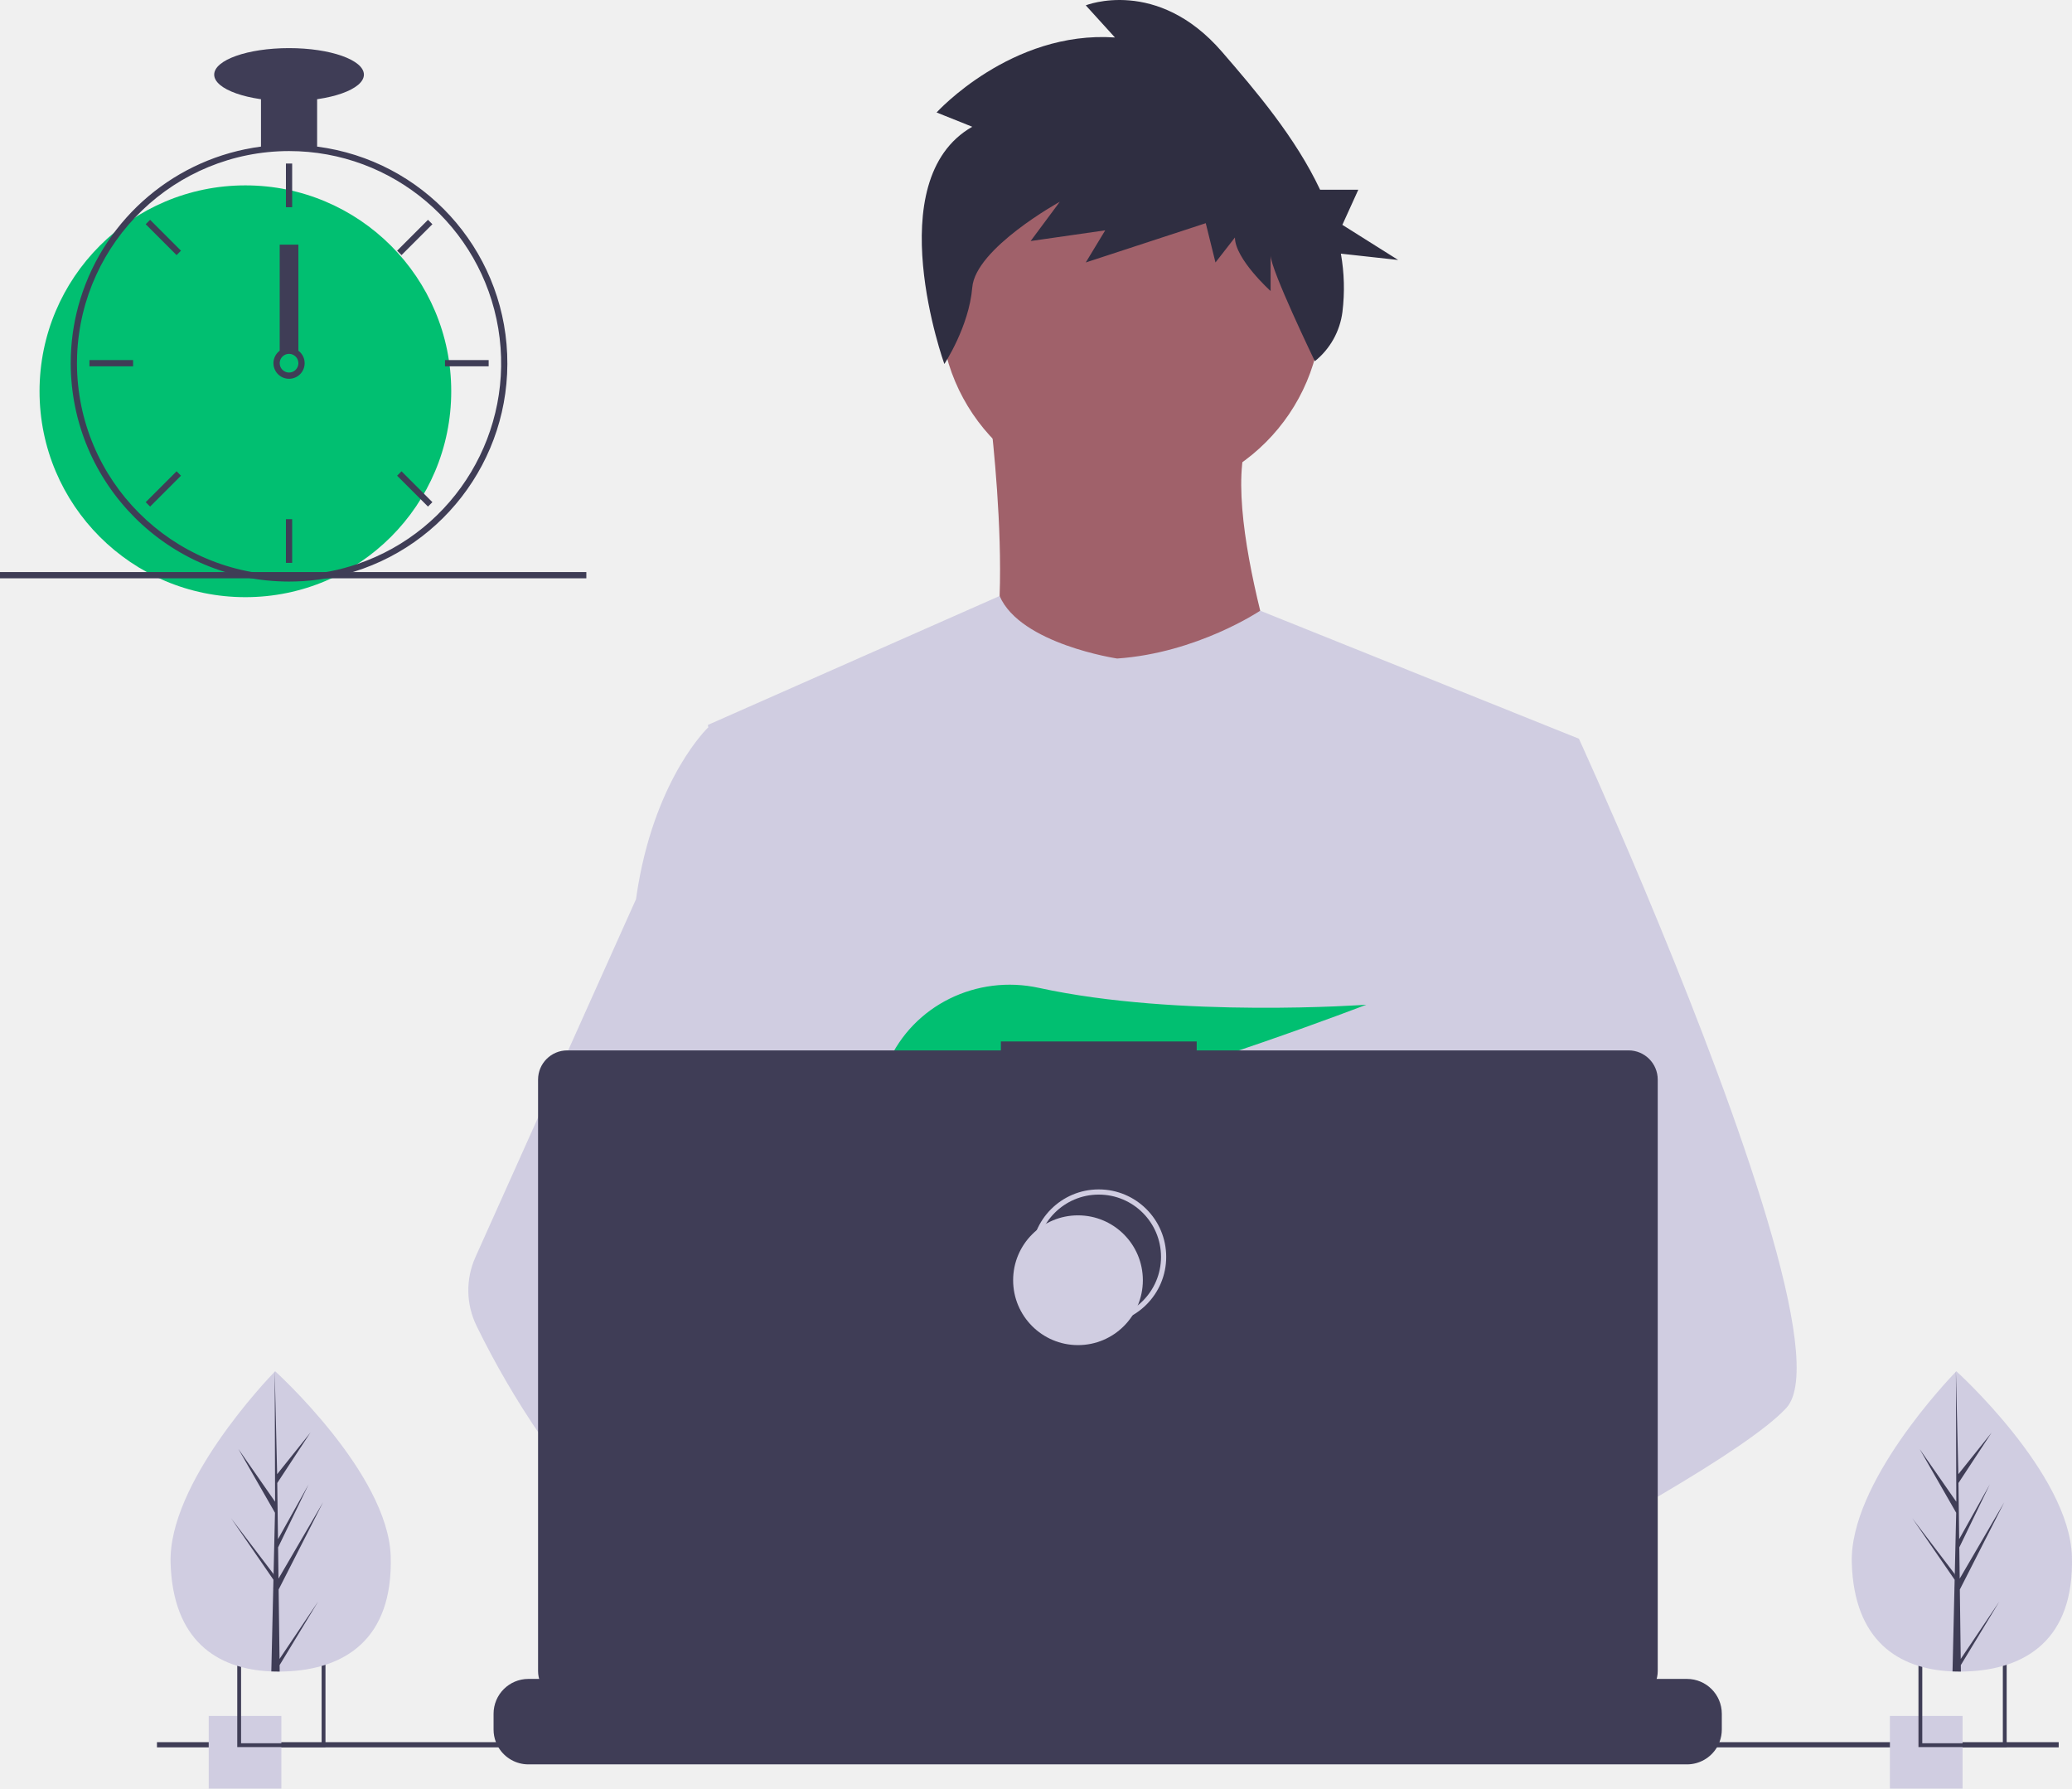
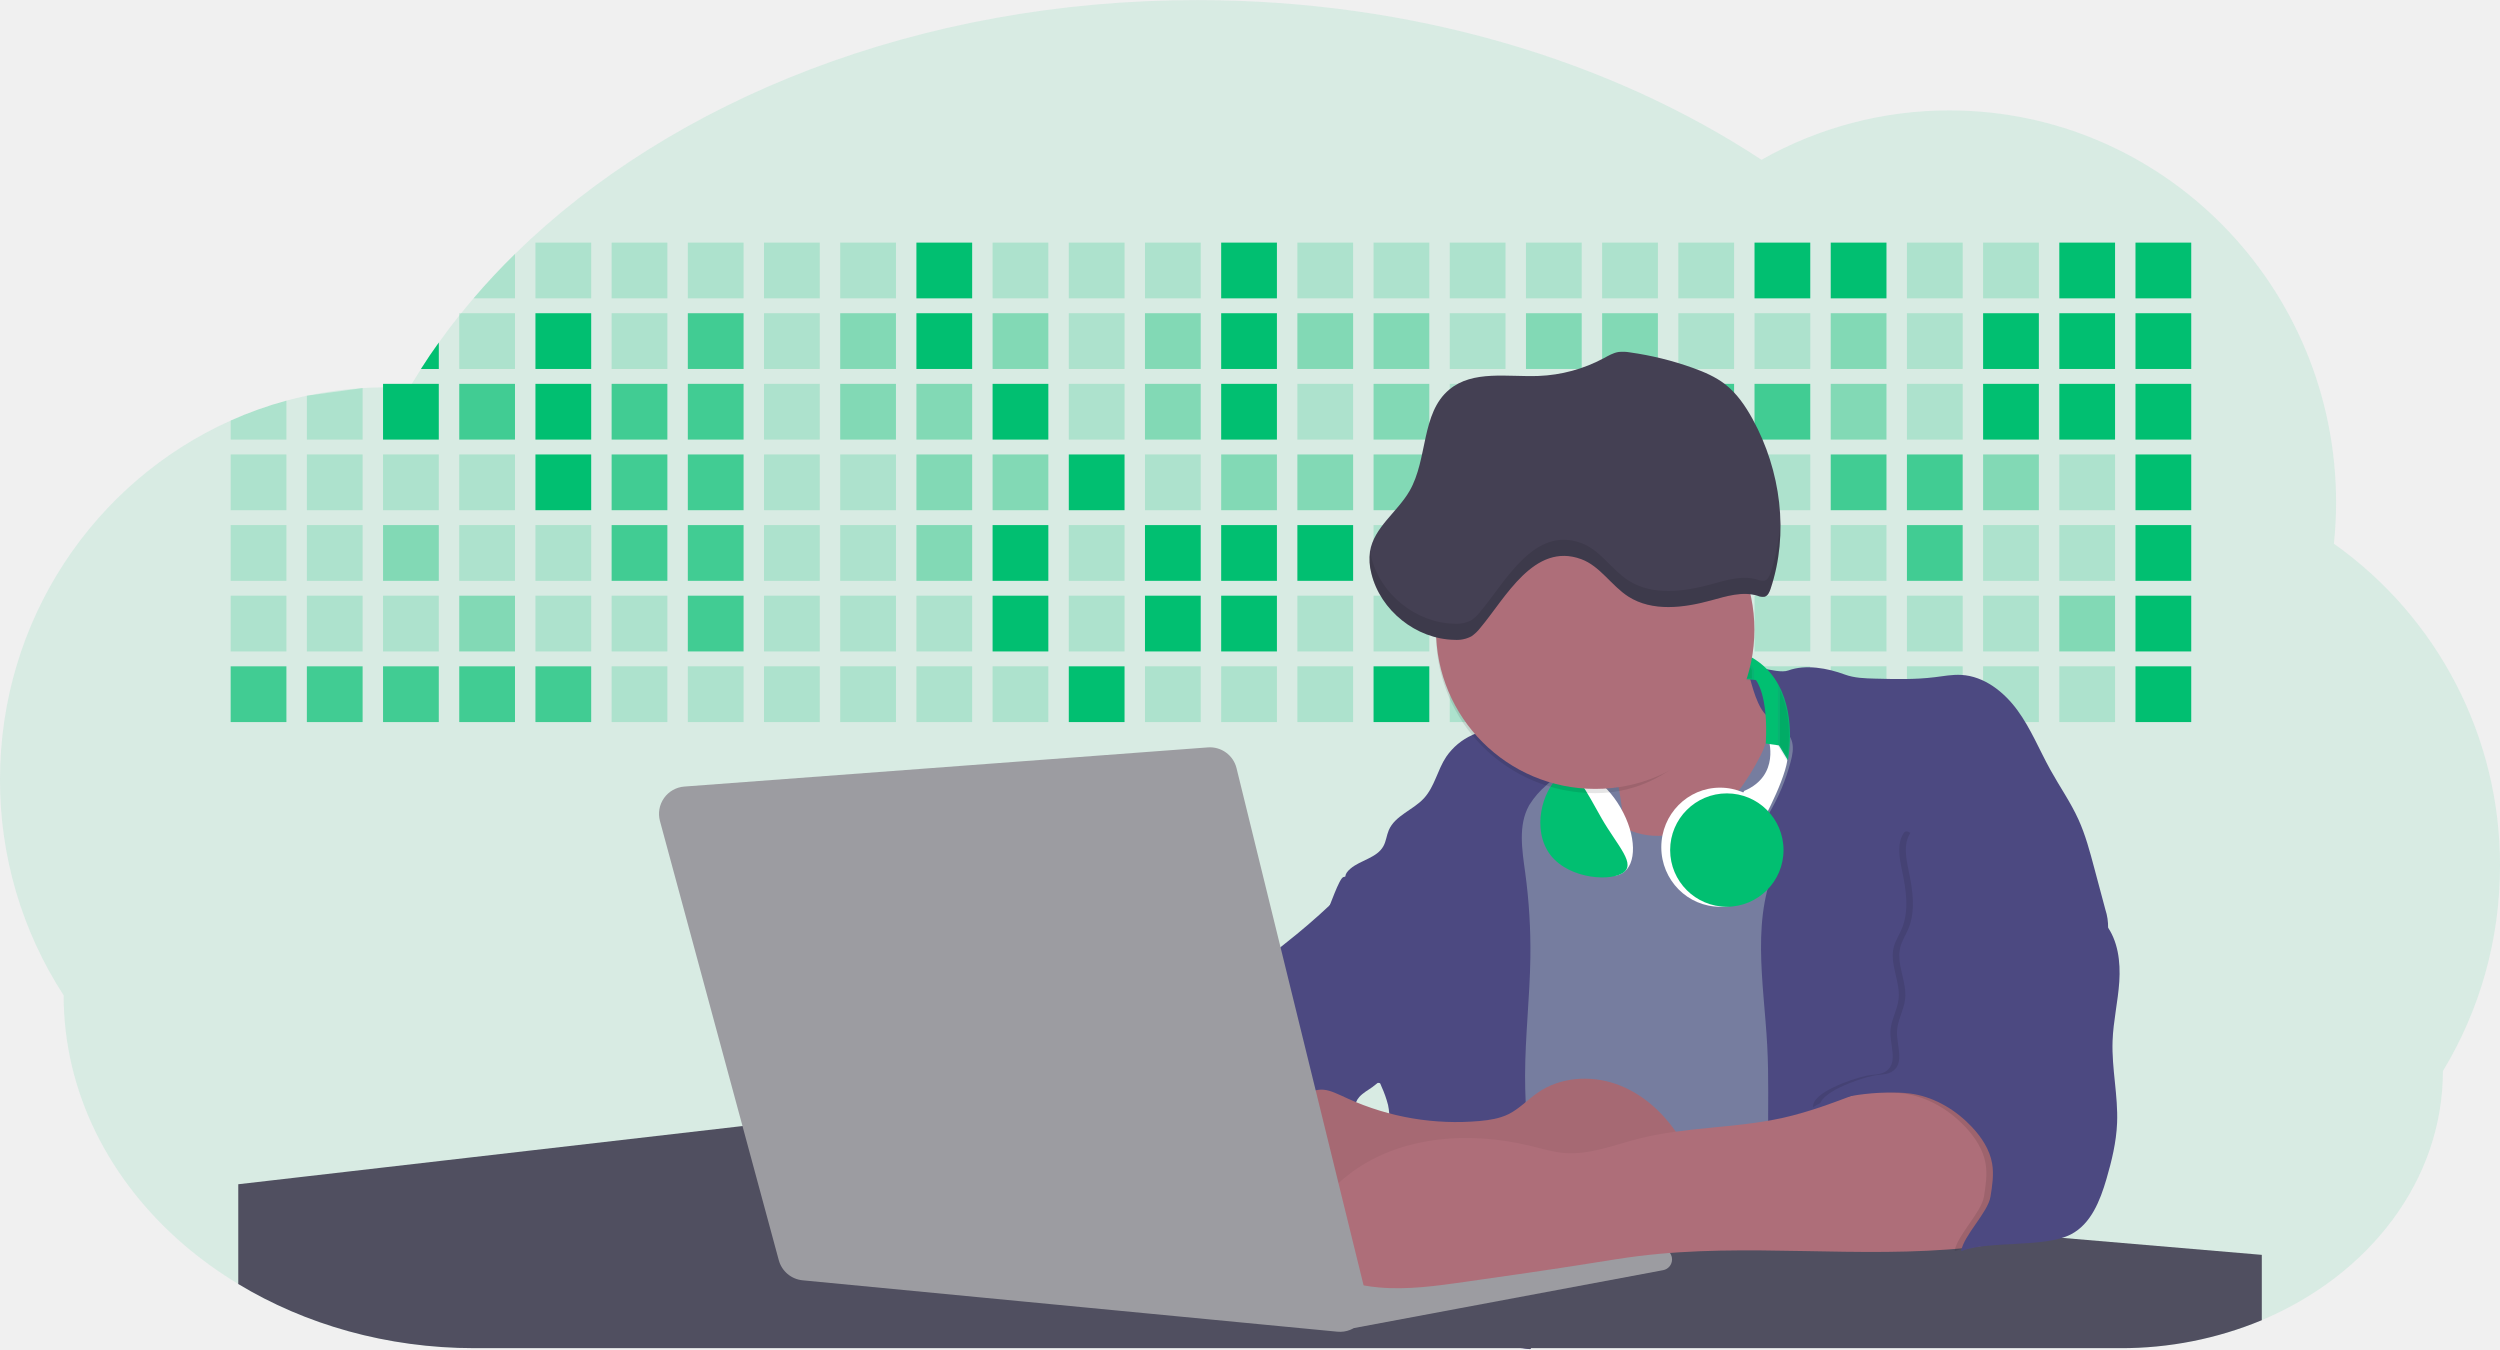
- <svg xmlns="http://www.w3.org/2000/svg" id="b4850822-491f-41e2-90b8-9be7376dfe8f" data-name="Layer 1" width="798.627" height="689.223" viewBox="0 0 798.627 689.223">
-   <circle cx="435.922" cy="118.405" r="73.536" fill="#a0616a" />
-   <path d="M581.722,260.562s13.855,104.443-7.46,116.166,126.823,12.789,126.823,12.789S668.047,298.928,682.968,271.219Z" transform="translate(-200.6864 -105.3887)" fill="#a0616a" />
-   <path d="M809.257,390.045l-12.32,56.1-26.05,118.69-.78,6.5-8.99,75.25-5.98,49.99-4.01,33.58c-24.38,12.53-42.05,21.18-42.05,21.18s-1.52-7.62-3.97-17.37c-17.11,5.13-48.77,13.64-75.6,15.34,9.77,10.89,14.26,21.12,8.17,28.67-18.38,22.76-94.26-24.92-120.8-42.7a71.841,71.841,0,0,0-.7,12.86l-20.31-15.62,2.01-35.94,3.39-60.81,4.26-76.26a80.064,80.064,0,0,1-3.37-10.03c-6.22-22.12-13.77-66.29-19.56-103.33-4.66-29.81-8.16-55-8.9-60.36-.1-.7-.15-1.06-.15-1.06l112.43-49.68c7.99,18.53,45.3,24.1,45.3,24.1,30.91-2.13,55.14-18.43,55.14-18.43Z" transform="translate(-200.6864 -105.3887)" fill="#d0cde1" />
-   <path d="M717.607,730.025s-4.76,1.63-12.5,3.94c-17.11,5.13-48.77,13.64-75.6,15.34-23.1,1.48-42.62-2.08-46.19-17.15-1.53-6.48.64-11.81,5.37-16.19,14.12-13.09,51-17.78,80.25-19.39,8.26-.45,15.9-.66,22.26-.74,10.8-.14,17.88.08,17.88.08l.17.66Z" transform="translate(-200.6864 -105.3887)" fill="#a0616a" />
-   <path d="M575.433,154.235,561.683,148.731s28.749-31.651,68.747-28.898l-11.25-12.385s27.499-11.009,52.498,17.89c13.141,15.191,28.346,33.048,37.825,53.163h14.725l-6.146,13.532,21.509,13.532-22.077-2.431a75.617,75.617,0,0,1,.599,22.445A29.041,29.041,0,0,1,707.48,244.576h0s-17.052-35.296-17.052-40.8V217.537s-13.749-12.385-13.749-20.642L669.179,206.528l-3.75-15.137-46.248,15.137,7.5-12.385-28.749,4.128,11.25-15.137s-32.499,17.89-33.749,33.027c-1.25,15.137-10.762,29.481-10.762,29.481S539.184,174.877,575.433,154.235Z" transform="translate(-200.6864 -105.3887)" fill="#2f2e41" />
-   <path d="M889.187,647.955c-7.49,8.12-26.05,20.35-48.55,33.59-8.37,4.92-17.28,9.99-26.37,15.03-21.69,12.03-44.4,23.95-63.14,33.58-24.38,12.53-42.05,21.18-42.05,21.18s-1.52-7.62-3.97-17.37c-3.28-13.05-8.22-29.92-13.37-37.39-.18-.26-.36-.5-.54-.74-1.5-1.97-3.01-3.12-4.5-3.12l74.42-46.13,32.16-19.94-23.17-55.31-29.06-69.38,17.54-55.81,17.63-56.1h33.04s10.94,23.88,24.93,57.18c2.09,4.98,4.25,10.17,6.45,15.53C869.417,532.755,905.297,630.505,889.187,647.955Z" transform="translate(-200.6864 -105.3887)" fill="#d0cde1" />
-   <path d="M637.677,777.975c-18.38,22.76-94.26-24.92-120.8-42.7-5.78-3.87-9.22-6.32-9.22-6.32l24.28-32.38,7.69-10.25s6.88,3.65,17.05,9.59c.37.22.74.44,1.12.66,8.77,5.15,19.78,11.88,30.89,19.39,15.33,10.37,30.83,22.2,40.82,33.34C639.277,760.195,643.767,770.425,637.677,777.975Z" transform="translate(-200.6864 -105.3887)" fill="#a0616a" />
-   <path d="M556.677,695.915a47.782,47.782,0,0,0-8.1.66c-22.99,3.95-29.77,24.76-31.7,38.7a71.841,71.841,0,0,0-.7,12.86l-20.31-15.62-7.4-5.69c-17.81-6.21-33.68-17.24-47.44-30.25a238.482,238.482,0,0,1-31.95-37.89,334.15,334.15,0,0,1-24.72-42.4,31.184,31.184,0,0,1-.43-26.45l25.15-56.05,36.76-81.92q.405-2.925.89-5.72c7.29-41.8,26.82-60.36,26.82-60.36h14.92l9.98,60.36,12.4,74.99-8.69,28.34-20.08,65.45,19.19,20.84Z" transform="translate(-200.6864 -105.3887)" fill="#d0cde1" />
-   <path d="M573.563,521.195l12.755,14.881c4.739-.904,9.687-1.965,14.784-3.158l-3.663-11.723,8.957,10.45c53.997-13.281,120.927-39.101,120.927-39.101s-72.257,5.298-126.208-6.489c-23.871-5.215-48.431,6.618-58.226,29.002-5.694,13.011-4.799,24.283,15.394,24.283a133.375,133.375,0,0,0,20.353-1.914Z" transform="translate(-200.6864 -105.3887)" fill="#01bf71" />
-   <path d="M864.337,765.775v6.07a13.34,13.34,0,0,1-.91,4.87,13.688,13.688,0,0,1-.97,2,13.437,13.437,0,0,1-11.55,6.56h-446.55a13.437,13.437,0,0,1-11.55-6.56,13.682,13.682,0,0,1-.97-2,13.34,13.34,0,0,1-.91-4.87v-6.07a13.426,13.426,0,0,1,13.43-13.43h25.74v-2.83a.559.559,0,0,1,.56-.56h13.43a.559.559,0,0,1,.56.56v2.83h8.39v-2.83a.559.559,0,0,1,.56-.56h13.43a.559.559,0,0,1,.56.56v2.83h8.4v-2.83a.559.559,0,0,1,.56-.56h13.43a.559.559,0,0,1,.56.56v2.83h8.39v-2.83a.559.559,0,0,1,.56-.56h13.43a.559.559,0,0,1,.56.56v2.83h8.39v-2.83a.559.559,0,0,1,.56-.56h13.43a.559.559,0,0,1,.56.56v2.83h8.4v-2.83a.559.559,0,0,1,.56-.56h13.43a.559.559,0,0,1,.56.56v2.83h8.39v-2.83a.559.559,0,0,1,.56-.56h105.2a.559.559,0,0,1,.56.56v2.83h8.4v-2.83a.559.559,0,0,1,.56-.56h13.43a.566.566,0,0,1,.56.56v2.83h8.39v-2.83a.559.559,0,0,1,.56-.56h13.43a.559.559,0,0,1,.56.56v2.83h8.39v-2.83a.559.559,0,0,1,.56-.56h13.43a.559.559,0,0,1,.56.56v2.83h8.4v-2.83a.559.559,0,0,1,.56-.56h13.43a.557.557,0,0,1,.55.56v2.83h8.4v-2.83a.559.559,0,0,1,.56-.56h13.43a.559.559,0,0,1,.56.56v2.83h8.39v-2.83a.559.559,0,0,1,.56-.56h13.43a.559.559,0,0,1,.56.56v2.83h39.17A13.426,13.426,0,0,1,864.337,765.775Z" transform="translate(-200.6864 -105.3887)" fill="#3f3d56" />
-   <rect x="60.5" y="671.326" width="733" height="2" fill="#3f3d56" />
-   <path d="M828.381,510.145H661.938v-3.431H586.466v3.431h-167.129a11.259,11.259,0,0,0-11.259,11.259V749.315a11.259,11.259,0,0,0,11.259,11.259H828.381a11.259,11.259,0,0,0,11.259-11.259V521.404A11.259,11.259,0,0,0,828.381,510.145Z" transform="translate(-200.6864 -105.3887)" fill="#3f3d56" />
-   <circle cx="423.5" cy="484.326" r="25" fill="none" stroke="#d0cde1" stroke-miterlimit="10" stroke-width="2" />
-   <circle cx="415.5" cy="493.326" r="25" fill="#d0cde1" />
-   <rect x="80.446" y="661.223" width="28" height="28" fill="#d0cde1" />
-   <path d="M292.136,744.612v34h34v-34Zm32.52,32.52h-31.05v-31.04h31.05Z" transform="translate(-200.6864 -105.3887)" fill="#3f3d56" />
-   <rect x="728.446" y="661.223" width="28" height="28" fill="#d0cde1" />
-   <path d="M940.136,744.612v34h34v-34Zm32.52,32.52h-31.05v-31.04h31.05Z" transform="translate(-200.6864 -105.3887)" fill="#3f3d56" />
-   <circle cx="94.58" cy="150.773" r="79.34" fill="#01bf71" />
-   <path d="M322.915,161.879a85.755,85.755,0,0,0-21.638,0A84.368,84.368,0,0,0,231.662,220.591a83.223,83.223,0,0,0-3.655,21.662c-.036,1.022-.06,2.056-.06,3.089a84.233,84.233,0,0,0,84.149,84.149c1.791,0,3.582-.06,5.349-.168a83.231,83.231,0,0,0,12.334-1.707,84.159,84.159,0,0,0-6.864-165.737Zm15.519,160.857h-.012a80.908,80.908,0,0,1-20.977,4.171c-1.767.12-3.558.18-5.349.18a81.845,81.845,0,0,1-81.745-81.745c0-1.034.024-2.068.06-3.089a81.856,81.856,0,0,1,81.685-78.655,81.749,81.749,0,0,1,26.339,159.138Z" transform="translate(-200.6864 -105.3887)" fill="#3f3d56" />
-   <rect x="110.208" y="63.018" width="2.404" height="16.83" fill="#3f3d56" />
-   <rect x="262.442" y="188.476" width="2.404" height="16.83" transform="translate(-262.6894 138.704) rotate(-45)" fill="#3f3d56" />
-   <rect x="242.373" y="236.928" width="2.404" height="16.83" transform="translate(-202.4538 383.5287) rotate(-90)" fill="#3f3d56" />
-   <rect x="262.442" y="285.379" width="2.404" height="16.83" transform="translate(41.63884 582.5743) rotate(-135)" fill="#3f3d56" />
-   <rect x="359.346" y="188.476" width="2.404" height="16.83" transform="translate(275.5851 485.6705) rotate(-135)" fill="#3f3d56" />
-   <rect x="379.415" y="236.928" width="2.404" height="16.83" transform="translate(-65.41128 520.5713) rotate(-90)" fill="#3f3d56" />
-   <rect x="359.346" y="285.379" width="2.404" height="16.83" transform="translate(-302.8282 235.6077) rotate(-45)" fill="#3f3d56" />
-   <rect x="110.208" y="200.06" width="2.404" height="16.83" fill="#3f3d56" />
-   <path d="M315.703,240.534a6.011,6.011,0,0,0-7.213,0,6.187,6.187,0,0,0-1.719,2.02,6.011,6.011,0,1,0,8.932-2.02Zm-3.606,8.415a3.617,3.617,0,0,1-3.606-3.606,3.671,3.671,0,0,1,.637-2.044,3.603,3.603,0,1,1,2.969,5.65Z" transform="translate(-200.6864 -105.3887)" fill="#3f3d56" />
-   <rect x="100.591" y="35.369" width="21.638" height="21.638" fill="#3f3d56" />
-   <ellipse cx="111.41" cy="28.757" rx="28.851" ry="10.218" fill="#3f3d56" />
-   <rect x="107.803" y="94.273" width="7.213" height="40.872" fill="#3f3d56" />
-   <rect y="220.44" width="226" height="2.404" fill="#3f3d56" />
-   <path d="M351.28,705.143c.933,31.95-17.735,43.659-41.163,44.343q-.816.024-1.625.029-1.63.012-3.228-.054c-21.188-.88-37.96-12.127-38.828-41.84-.898-30.75,37.269-70.703,40.133-73.658l.005-.003c.109-.113.164-.169.164-.169S350.347,673.195,351.28,705.143Z" transform="translate(-200.6864 -105.3887)" fill="#d0cde1" />
-   <path d="M308.43,744.644l14.882-22.131-14.852,24.512.031,2.49q-1.63.012-3.228-.054L306.002,717.449l-.02-.247.027-.048.071-3.025-16.298-23.663,16.279,21.399.058.639.558-24.186-14.077-24.533,14.117,20.284-.147-50.108 0-.167.005.164.934,39.491,12.829-16.041-12.787,19.444.28,21.634,11.806-21.114-11.762,24.295.156,12.03,17.169-29.411-17.117,33.608Z" transform="translate(-200.6864 -105.3887)" fill="#3f3d56" />
-   <path d="M999.28,705.143c.933,31.95-17.735,43.659-41.163,44.343q-.816.024-1.625.029-1.63.012-3.228-.054c-21.188-.88-37.96-12.127-38.828-41.84-.898-30.75,37.269-70.703,40.133-73.658l.005-.003c.109-.113.164-.169.164-.169S998.347,673.195,999.28,705.143Z" transform="translate(-200.6864 -105.3887)" fill="#d0cde1" />
-   <path d="M956.43,744.644l14.882-22.131-14.852,24.512.031,2.49q-1.63.012-3.228-.054L954.002,717.449l-.02-.247.027-.048.071-3.025-16.298-23.663,16.279,21.399.058.639.558-24.186-14.077-24.533,14.117,20.284-.147-50.108 0-.167.005.164.934,39.491,12.829-16.041-12.787,19.444.28,21.634,11.806-21.114-11.762,24.295.156,12.03,17.169-29.411-17.117,33.608Z" transform="translate(-200.6864 -105.3887)" fill="#3f3d56" />
+ <svg xmlns="http://www.w3.org/2000/svg" id="aa7bae02-e79e-4d6b-a496-aba15f39787c" data-name="Layer 1" width="1144" height="617.32" viewBox="0 0 1144 617.32">
+   <path d="M1172,537.57a181.92,181.92,0,0,1-6.85,49.6,180.06,180.06,0,0,1-19.27,44.28c0,50.1-33.82,93.4-82.91,114a167.3,167.3,0,0,1-64.73,12.8H245.17c-40.25,0-77.55-10.86-108.14-29.36A185.76,185.76,0,0,1,112.2,711c-34-29.22-55.08-69.6-55.08-114.2A180.5,180.5,0,0,1,28,498.08c0-73.36,43.39-136.44,105.55-164.29a174.52,174.52,0,0,1,25.51-9.12q4.63-1.26,9.36-2.26a175.39,175.39,0,0,1,25.51-3.5q4.65-.29,9.35-.33H205c3.46,0,6.89.12,10.3.32l1.12-1.9q2.06-3.44,4.22-6.81,3.9-6.14,8.18-12.1,4.48-6.29,9.35-12.38l.83-1q2.76-3.44,5.64-6.8,9-10.49,19-20.35c72.11-70.68,185.08-116.18,312.08-116.18,98.82,0,189.15,27.55,258.34,73.07A174.18,174.18,0,0,1,920,191.86c97.74,0,177,80.37,177,179.51a184.9,184.9,0,0,1-1,18.78A180,180,0,0,1,1172,537.57Z" transform="translate(-28 -141.34)" fill="#01bf71" opacity="0.1" />
+   <path d="M263.66,257.52v20.35h-19Q253.59,267.39,263.66,257.52Z" transform="translate(-28 -141.34)" fill="#01bf71" opacity="0.2" />
+   <rect x="245.02" y="111.02" width="25.51" height="25.51" fill="#01bf71" opacity="0.2" />
+   <rect x="279.88" y="111.02" width="25.51" height="25.51" fill="#01bf71" opacity="0.2" />
+   <rect x="314.75" y="111.02" width="25.51" height="25.51" fill="#01bf71" opacity="0.2" />
+   <rect x="349.61" y="111.02" width="25.51" height="25.51" fill="#01bf71" opacity="0.2" />
+   <rect x="384.48" y="111.02" width="25.51" height="25.51" fill="#01bf71" opacity="0.2" />
+   <rect x="419.35" y="111.02" width="25.51" height="25.51" fill="#01bf71" />
+   <rect x="454.21" y="111.02" width="25.51" height="25.51" fill="#01bf71" opacity="0.2" />
+   <rect x="489.08" y="111.02" width="25.51" height="25.51" fill="#01bf71" opacity="0.2" />
+   <rect x="523.94" y="111.02" width="25.51" height="25.51" fill="#01bf71" opacity="0.2" />
+   <rect x="558.81" y="111.02" width="25.51" height="25.51" fill="#01bf71" />
+   <rect x="593.68" y="111.02" width="25.51" height="25.51" fill="#01bf71" opacity="0.2" />
+   <rect x="628.54" y="111.02" width="25.51" height="25.51" fill="#01bf71" opacity="0.2" />
+   <rect x="663.41" y="111.02" width="25.51" height="25.51" fill="#01bf71" opacity="0.2" />
+   <rect x="698.28" y="111.02" width="25.51" height="25.51" fill="#01bf71" opacity="0.2" />
+   <rect x="733.14" y="111.02" width="25.51" height="25.51" fill="#01bf71" opacity="0.2" />
+   <rect x="768.01" y="111.02" width="25.51" height="25.51" fill="#01bf71" opacity="0.2" />
+   <rect x="802.87" y="111.02" width="25.51" height="25.51" fill="#01bf71" />
+   <rect x="837.74" y="111.02" width="25.51" height="25.51" fill="#01bf71" />
+   <rect x="872.61" y="111.02" width="25.51" height="25.51" fill="#01bf71" opacity="0.2" />
+   <rect x="907.47" y="111.02" width="25.51" height="25.51" fill="#01bf71" opacity="0.2" />
+   <rect x="942.34" y="111.02" width="25.51" height="25.51" fill="#01bf71" />
+   <rect x="977.2" y="111.02" width="25.51" height="25.51" fill="#01bf71" />
+   <path d="M228.8,298.08v12.1h-8.18Q224.52,304,228.8,298.08Z" transform="translate(-28 -141.34)" fill="#01bf71" />
+   <rect x="210.15" y="143.33" width="25.51" height="25.51" fill="#01bf71" opacity="0.2" />
+   <rect x="245.02" y="143.33" width="25.51" height="25.51" fill="#01bf71" />
+   <rect x="279.88" y="143.33" width="25.51" height="25.51" fill="#01bf71" opacity="0.2" />
+   <rect x="314.75" y="143.33" width="25.51" height="25.51" fill="#01bf71" opacity="0.7" />
+   <rect x="349.61" y="143.33" width="25.51" height="25.51" fill="#01bf71" opacity="0.2" />
+   <rect x="384.48" y="143.33" width="25.51" height="25.51" fill="#01bf71" opacity="0.4" />
+   <rect x="419.35" y="143.33" width="25.51" height="25.51" fill="#01bf71" />
+   <rect x="454.21" y="143.33" width="25.51" height="25.51" fill="#01bf71" opacity="0.4" />
+   <rect x="489.08" y="143.33" width="25.51" height="25.51" fill="#01bf71" opacity="0.2" />
+   <rect x="523.94" y="143.33" width="25.51" height="25.51" fill="#01bf71" opacity="0.4" />
+   <rect x="558.81" y="143.33" width="25.51" height="25.51" fill="#01bf71" />
+   <rect x="593.68" y="143.33" width="25.51" height="25.51" fill="#01bf71" opacity="0.4" />
+   <rect x="628.54" y="143.33" width="25.51" height="25.51" fill="#01bf71" opacity="0.4" />
+   <rect x="663.41" y="143.33" width="25.51" height="25.51" fill="#01bf71" opacity="0.2" />
+   <rect x="698.28" y="143.33" width="25.51" height="25.51" fill="#01bf71" opacity="0.4" />
+   <rect x="733.14" y="143.33" width="25.51" height="25.51" fill="#01bf71" opacity="0.4" />
+   <rect x="768.01" y="143.33" width="25.51" height="25.51" fill="#01bf71" opacity="0.2" />
+   <rect x="802.87" y="143.33" width="25.51" height="25.51" fill="#01bf71" opacity="0.2" />
+   <rect x="837.74" y="143.33" width="25.51" height="25.51" fill="#01bf71" opacity="0.4" />
+   <rect x="872.61" y="143.33" width="25.51" height="25.51" fill="#01bf71" opacity="0.2" />
+   <rect x="907.47" y="143.33" width="25.51" height="25.51" fill="#01bf71" />
+   <rect x="942.34" y="143.33" width="25.51" height="25.51" fill="#01bf71" />
+   <rect x="977.2" y="143.33" width="25.51" height="25.51" fill="#01bf71" />
+   <path d="M159.06,324.67V342.5H133.55v-8.71A174.52,174.52,0,0,1,159.06,324.67Z" transform="translate(-28 -141.34)" fill="#01bf71" opacity="0.2" />
+   <polygon points="165.93 177.57 165.93 201.16 140.42 201.16 140.42 181.07 165.93 177.57" fill="#01bf71" opacity="0.2" />
+   <rect x="175.28" y="175.65" width="25.51" height="25.51" fill="#01bf71" />
+   <rect x="210.15" y="175.65" width="25.51" height="25.51" fill="#01bf71" opacity="0.7" />
+   <rect x="245.02" y="175.65" width="25.51" height="25.51" fill="#01bf71" />
+   <rect x="279.88" y="175.65" width="25.51" height="25.51" fill="#01bf71" opacity="0.7" />
+   <rect x="314.75" y="175.65" width="25.51" height="25.51" fill="#01bf71" opacity="0.7" />
+   <rect x="349.61" y="175.65" width="25.51" height="25.51" fill="#01bf71" opacity="0.2" />
+   <rect x="384.48" y="175.65" width="25.51" height="25.51" fill="#01bf71" opacity="0.4" />
+   <rect x="419.35" y="175.65" width="25.51" height="25.51" fill="#01bf71" opacity="0.4" />
+   <rect x="454.21" y="175.65" width="25.51" height="25.51" fill="#01bf71" />
+   <rect x="489.08" y="175.65" width="25.51" height="25.51" fill="#01bf71" opacity="0.2" />
+   <rect x="523.94" y="175.65" width="25.51" height="25.51" fill="#01bf71" opacity="0.4" />
+   <rect x="558.81" y="175.65" width="25.51" height="25.51" fill="#01bf71" />
+   <rect x="593.68" y="175.65" width="25.51" height="25.51" fill="#01bf71" opacity="0.2" />
+   <rect x="628.54" y="175.65" width="25.51" height="25.51" fill="#01bf71" opacity="0.4" />
+   <rect x="663.41" y="175.65" width="25.51" height="25.51" fill="#01bf71" opacity="0.2" />
+   <rect x="698.28" y="175.65" width="25.51" height="25.51" fill="#01bf71" />
+   <rect x="733.14" y="175.65" width="25.51" height="25.51" fill="#01bf71" opacity="0.2" />
+   <rect x="768.01" y="175.65" width="25.51" height="25.51" fill="#01bf71" opacity="0.7" />
+   <rect x="802.87" y="175.65" width="25.51" height="25.51" fill="#01bf71" opacity="0.7" />
+   <rect x="837.74" y="175.65" width="25.51" height="25.51" fill="#01bf71" opacity="0.4" />
+   <rect x="872.61" y="175.65" width="25.51" height="25.51" fill="#01bf71" opacity="0.2" />
+   <rect x="907.47" y="175.65" width="25.51" height="25.51" fill="#01bf71" />
+   <rect x="942.34" y="175.65" width="25.51" height="25.51" fill="#01bf71" />
+   <rect x="977.2" y="175.65" width="25.51" height="25.51" fill="#01bf71" />
+   <rect x="105.55" y="207.96" width="25.51" height="25.51" fill="#01bf71" opacity="0.2" />
+   <rect x="140.42" y="207.96" width="25.51" height="25.51" fill="#01bf71" opacity="0.2" />
+   <rect x="175.28" y="207.96" width="25.51" height="25.51" fill="#01bf71" opacity="0.2" />
+   <rect x="210.15" y="207.96" width="25.51" height="25.51" fill="#01bf71" opacity="0.2" />
+   <rect x="245.02" y="207.96" width="25.51" height="25.51" fill="#01bf71" />
+   <rect x="279.88" y="207.96" width="25.51" height="25.51" fill="#01bf71" opacity="0.7" />
+   <rect x="314.75" y="207.96" width="25.51" height="25.51" fill="#01bf71" opacity="0.7" />
+   <rect x="349.61" y="207.96" width="25.51" height="25.51" fill="#01bf71" opacity="0.2" />
+   <rect x="384.48" y="207.96" width="25.51" height="25.51" fill="#01bf71" opacity="0.2" />
+   <rect x="419.35" y="207.96" width="25.51" height="25.51" fill="#01bf71" opacity="0.4" />
+   <rect x="454.21" y="207.96" width="25.51" height="25.51" fill="#01bf71" opacity="0.4" />
+   <rect x="489.08" y="207.96" width="25.51" height="25.51" fill="#01bf71" />
+   <rect x="523.94" y="207.96" width="25.51" height="25.51" fill="#01bf71" opacity="0.2" />
+   <rect x="558.81" y="207.96" width="25.51" height="25.51" fill="#01bf71" opacity="0.4" />
+   <rect x="593.68" y="207.96" width="25.51" height="25.51" fill="#01bf71" opacity="0.4" />
+   <rect x="628.54" y="207.96" width="25.51" height="25.51" fill="#01bf71" opacity="0.4" />
+   <rect x="663.41" y="207.96" width="25.51" height="25.51" fill="#01bf71" opacity="0.4" />
+   <rect x="698.28" y="207.96" width="25.51" height="25.51" fill="#01bf71" opacity="0.2" />
+   <rect x="733.14" y="207.96" width="25.51" height="25.51" fill="#01bf71" opacity="0.2" />
+   <rect x="768.01" y="207.96" width="25.51" height="25.51" fill="#01bf71" opacity="0.2" />
+   <rect x="802.87" y="207.96" width="25.51" height="25.51" fill="#01bf71" opacity="0.2" />
+   <rect x="837.74" y="207.96" width="25.51" height="25.51" fill="#01bf71" opacity="0.7" />
+   <rect x="872.61" y="207.96" width="25.51" height="25.51" fill="#01bf71" opacity="0.7" />
+   <rect x="907.47" y="207.96" width="25.51" height="25.51" fill="#01bf71" opacity="0.4" />
+   <rect x="942.34" y="207.96" width="25.51" height="25.51" fill="#01bf71" opacity="0.2" />
+   <rect x="977.2" y="207.96" width="25.51" height="25.51" fill="#01bf71" />
+   <rect x="105.55" y="240.28" width="25.51" height="25.51" fill="#01bf71" opacity="0.2" />
+   <rect x="140.42" y="240.28" width="25.51" height="25.51" fill="#01bf71" opacity="0.2" />
+   <rect x="175.28" y="240.28" width="25.51" height="25.51" fill="#01bf71" opacity="0.4" />
+   <rect x="210.15" y="240.28" width="25.51" height="25.51" fill="#01bf71" opacity="0.2" />
+   <rect x="245.02" y="240.28" width="25.51" height="25.51" fill="#01bf71" opacity="0.2" />
+   <rect x="279.88" y="240.28" width="25.51" height="25.51" fill="#01bf71" opacity="0.7" />
+   <rect x="314.75" y="240.28" width="25.51" height="25.51" fill="#01bf71" opacity="0.7" />
+   <rect x="349.61" y="240.28" width="25.51" height="25.51" fill="#01bf71" opacity="0.2" />
+   <rect x="384.48" y="240.28" width="25.51" height="25.51" fill="#01bf71" opacity="0.2" />
+   <rect x="419.35" y="240.28" width="25.51" height="25.51" fill="#01bf71" opacity="0.4" />
+   <rect x="454.21" y="240.28" width="25.51" height="25.51" fill="#01bf71" />
+   <rect x="489.08" y="240.28" width="25.51" height="25.51" fill="#01bf71" opacity="0.2" />
+   <rect x="523.94" y="240.28" width="25.51" height="25.51" fill="#01bf71" />
+   <rect x="558.81" y="240.28" width="25.51" height="25.51" fill="#01bf71" />
+   <rect x="593.68" y="240.28" width="25.51" height="25.51" fill="#01bf71" />
+   <rect x="628.54" y="240.28" width="25.51" height="25.51" fill="#01bf71" opacity="0.2" />
+   <rect x="663.41" y="240.28" width="25.51" height="25.51" fill="#01bf71" />
+   <rect x="698.28" y="240.28" width="25.51" height="25.51" fill="#01bf71" opacity="0.2" />
+   <rect x="733.14" y="240.28" width="25.51" height="25.51" fill="#01bf71" opacity="0.2" />
+   <rect x="768.01" y="240.28" width="25.51" height="25.51" fill="#01bf71" opacity="0.2" />
+   <rect x="802.87" y="240.28" width="25.51" height="25.51" fill="#01bf71" opacity="0.2" />
+   <rect x="837.74" y="240.28" width="25.51" height="25.51" fill="#01bf71" opacity="0.2" />
+   <rect x="872.61" y="240.28" width="25.51" height="25.51" fill="#01bf71" opacity="0.7" />
+   <rect x="907.47" y="240.28" width="25.51" height="25.51" fill="#01bf71" opacity="0.2" />
+   <rect x="942.34" y="240.28" width="25.51" height="25.51" fill="#01bf71" opacity="0.2" />
+   <rect x="977.2" y="240.28" width="25.51" height="25.51" fill="#01bf71" />
+   <rect x="105.55" y="272.59" width="25.51" height="25.51" fill="#01bf71" opacity="0.2" />
+   <rect x="140.42" y="272.59" width="25.51" height="25.51" fill="#01bf71" opacity="0.2" />
+   <rect x="175.28" y="272.59" width="25.51" height="25.51" fill="#01bf71" opacity="0.2" />
+   <rect x="210.15" y="272.59" width="25.51" height="25.51" fill="#01bf71" opacity="0.4" />
+   <rect x="245.02" y="272.59" width="25.51" height="25.51" fill="#01bf71" opacity="0.2" />
+   <rect x="279.88" y="272.59" width="25.51" height="25.51" fill="#01bf71" opacity="0.2" />
+   <rect x="314.75" y="272.59" width="25.51" height="25.51" fill="#01bf71" opacity="0.7" />
+   <rect x="349.61" y="272.59" width="25.51" height="25.51" fill="#01bf71" opacity="0.2" />
+   <rect x="384.48" y="272.59" width="25.51" height="25.51" fill="#01bf71" opacity="0.2" />
+   <rect x="419.35" y="272.59" width="25.51" height="25.51" fill="#01bf71" opacity="0.2" />
+   <rect x="454.21" y="272.59" width="25.51" height="25.51" fill="#01bf71" />
+   <rect x="489.08" y="272.59" width="25.51" height="25.51" fill="#01bf71" opacity="0.2" />
+   <rect x="523.94" y="272.59" width="25.51" height="25.51" fill="#01bf71" />
+   <rect x="558.81" y="272.59" width="25.51" height="25.51" fill="#01bf71" />
+   <rect x="593.68" y="272.59" width="25.51" height="25.51" fill="#01bf71" opacity="0.2" />
+   <rect x="628.54" y="272.59" width="25.51" height="25.51" fill="#01bf71" opacity="0.2" />
+   <rect x="663.41" y="272.59" width="25.51" height="25.51" fill="#01bf71" opacity="0.2" />
+   <rect x="698.28" y="272.59" width="25.51" height="25.51" fill="#01bf71" opacity="0.2" />
+   <rect x="733.14" y="272.59" width="25.51" height="25.51" fill="#01bf71" opacity="0.2" />
+   <rect x="768.01" y="272.59" width="25.51" height="25.51" fill="#01bf71" opacity="0.2" />
+   <rect x="802.87" y="272.59" width="25.51" height="25.51" fill="#01bf71" opacity="0.2" />
+   <rect x="837.74" y="272.59" width="25.51" height="25.51" fill="#01bf71" opacity="0.2" />
+   <rect x="872.61" y="272.59" width="25.51" height="25.51" fill="#01bf71" opacity="0.2" />
+   <rect x="907.47" y="272.59" width="25.51" height="25.51" fill="#01bf71" opacity="0.2" />
+   <rect x="942.34" y="272.59" width="25.51" height="25.51" fill="#01bf71" opacity="0.4" />
+   <rect x="977.2" y="272.59" width="25.51" height="25.51" fill="#01bf71" />
+   <rect x="105.55" y="304.91" width="25.51" height="25.51" fill="#01bf71" opacity="0.7" />
+   <rect x="140.42" y="304.91" width="25.51" height="25.51" fill="#01bf71" opacity="0.7" />
+   <rect x="175.28" y="304.91" width="25.51" height="25.51" fill="#01bf71" opacity="0.7" />
+   <rect x="210.15" y="304.91" width="25.51" height="25.51" fill="#01bf71" opacity="0.7" />
+   <rect x="245.02" y="304.91" width="25.51" height="25.51" fill="#01bf71" opacity="0.7" />
+   <rect x="279.88" y="304.91" width="25.51" height="25.51" fill="#01bf71" opacity="0.2" />
+   <rect x="314.75" y="304.91" width="25.51" height="25.51" fill="#01bf71" opacity="0.2" />
+   <rect x="349.61" y="304.91" width="25.51" height="25.51" fill="#01bf71" opacity="0.2" />
+   <rect x="384.48" y="304.91" width="25.51" height="25.51" fill="#01bf71" opacity="0.2" />
+   <rect x="419.35" y="304.91" width="25.51" height="25.51" fill="#01bf71" opacity="0.2" />
+   <rect x="454.21" y="304.91" width="25.51" height="25.51" fill="#01bf71" opacity="0.2" />
+   <rect x="489.08" y="304.91" width="25.51" height="25.51" fill="#01bf71" />
+   <rect x="523.94" y="304.91" width="25.51" height="25.51" fill="#01bf71" opacity="0.2" />
+   <rect x="558.81" y="304.91" width="25.51" height="25.51" fill="#01bf71" opacity="0.2" />
+   <rect x="593.68" y="304.91" width="25.51" height="25.51" fill="#01bf71" opacity="0.2" />
+   <rect x="628.54" y="304.91" width="25.51" height="25.51" fill="#01bf71" />
+   <rect x="663.41" y="304.91" width="25.51" height="25.51" fill="#01bf71" opacity="0.2" />
+   <rect x="698.28" y="304.91" width="25.51" height="25.51" fill="#01bf71" opacity="0.2" />
+   <rect x="733.14" y="304.91" width="25.51" height="25.51" fill="#01bf71" opacity="0.2" />
+   <rect x="768.01" y="304.91" width="25.51" height="25.51" fill="#01bf71" opacity="0.2" />
+   <rect x="802.87" y="304.91" width="25.51" height="25.51" fill="#01bf71" opacity="0.2" />
+   <rect x="837.74" y="304.91" width="25.51" height="25.51" fill="#01bf71" opacity="0.2" />
+   <rect x="872.61" y="304.91" width="25.51" height="25.51" fill="#01bf71" opacity="0.2" />
+   <rect x="907.47" y="304.91" width="25.51" height="25.51" fill="#01bf71" opacity="0.2" />
+   <rect x="942.34" y="304.91" width="25.51" height="25.51" fill="#01bf71" opacity="0.2" />
+   <rect x="977.2" y="304.91" width="25.51" height="25.51" fill="#01bf71" />
+   <circle cx="734.52" cy="363.89" r="34.87" fill="#767d9f" />
+   <path d="M760.71,460.87q5.22,22.78,8.86,45.9c.73,4.58,1.38,9.41-.28,13.74-1.39,3.61-4.22,6.43-6.44,9.59s-3.9,7.21-2.55,10.83,5.29,5.6,9.05,6.62c10.76,2.9,22.23.79,32.94-2.35a53.29,53.29,0,0,0,13.81-5.72c4.54-2.88,8.26-6.88,11.68-11,15.61-18.93,25.83-41.65,35.45-64.23a39.12,39.12,0,0,1-33.11-13.34c-3.94-4.63-6.83-11.08-4.61-16.74-6.51,3.57-14.24,3.81-21.25,6.25a75.49,75.49,0,0,0-12.5,6.15q-7.18,4.15-14.28,8.46C772.07,458.29,767,461.19,760.71,460.87Z" transform="translate(-28 -141.34)" fill="#ae6e79" />
+   <path d="M833.64,487.05c-6.11,11.89-14.06,23.32-25.41,30.4s-26.63,9-38,2c-5.6-3.42-9.84-8.62-14.73-13s-11-8.13-17.57-7.56c-7.24.63-12.91,6.28-17.76,11.69-7.36,8.22-14.47,16.79-19.68,26.52-10,18.7-12.37,40.56-11.93,61.76s3.51,42.29,3.58,63.49c.1,26.08-4.32,51.95-8.79,77.64,41.1-5.06,82.25,6,123.44,10.19,26.36,2.71,52.92,2.65,79.42,2.58,4.66,0,9.62-.12,13.5-2.7a18.2,18.2,0,0,0,5.59-6.64c3.66-6.75,5.13-14.45,6.15-22.06,2.59-19.22,2.67-38.68,2.74-58.08.18-47,.35-94.17-5.62-140.8-1.47-11.47-3.35-23-7.75-33.73s-11.58-20.6-21.62-26.35c-6.45-3.7-21.4-10.14-29-6.41C841.67,460.15,837.73,479.09,833.64,487.05Z" transform="translate(-28 -141.34)" fill="#767d9f" />
+   <path d="M836.68,619.77c-1.55-29-7.86-59.95,5.57-85.69,3.3-6.32-8.54-14.21-4.88-20.33a92.08,92.08,0,0,0,10.06-23.93c.76-2.89,1.37-5.95.65-8.85-1.33-5.29-6.56-8.44-11-11.66-4.9-3.56-7.42-14.41-9-20.28s12.57,1.2,18.26-.89c7.9-2.89,17.94-1.07,25.82,1.86,4.4,1.62,9.18,1.76,13.87,1.88,9.11.24,18.25.47,27.29-.65,4.06-.51,8.13-1.28,12.21-1.05,10.41.59,19.46,7.71,25.62,16.13s10.08,18.23,15.13,27.35c4.21,7.6,9.23,14.78,12.82,22.69,3.18,7,5.19,14.52,7.18,22l5.13,19.19a25.58,25.58,0,0,1,1.26,8.51c-.26,3.07-1.62,5.93-3,8.66A164.12,164.12,0,0,1,971,603.2c-10.79,13.23-23.89,25.16-30.3,41-2.5,6.17-3.89,12.73-5.16,19.27a707.94,707.94,0,0,0-10.9,79.15,174.2,174.2,0,0,0-36.52-12.21,177.61,177.61,0,0,0-19-3c-5.59-.58-12.8.52-18.12-1-8.9-2.53-9.88-17.58-11.23-25.46-2.16-12.55-2.59-25.32-2.67-38C837,648.53,837.45,634.14,836.68,619.77Z" transform="translate(-28 -141.34)" fill="#4c4981" />
+   <path d="M641.23,565.54c4.21,24,8.85,48.07,18,70.62-.23.22-.46.42-.69.62-.81.69-1.65,1.34-2.53,2-2.05,1.44-4.3,2.66-6,4.54a8,8,0,0,0-1.5,2.45,5.48,5.48,0,0,0,0,4.47c-4.77,2.11-10.31,1.46-15.66,1.26-4.61-.17-9.08,0-12.78,2.53-5.14,3.54-6.69,10.34-7.52,16.52q-.46,3.38-.79,6.77-.32,3.15-.52,6.32a188.61,188.61,0,0,0-.19,21q.08,1.92.21,3.84c-16.34-.39-31.23-8.91-45.32-17.19-3.22-1.89-6.54-3.88-8.63-7A15.8,15.8,0,0,1,555,674c0-.51.09-1,.16-1.52a41.58,41.58,0,0,1,2.29-8.68,107.2,107.2,0,0,1,19.19-32.65c3.58-4.18,7.61-8.27,9.28-13.52.73-2.29,1-4.72,1.74-7,3.32-9.88,15.3-14.55,19.4-24.14,1-2.29,1.46-4.8,2.7-7a17.63,17.63,0,0,1,4.25-4.75c.73-.61,1.49-1.2,2.24-1.79q10.54-8.26,20.31-17.45,1.82-1.71,3.6-3.46A59.48,59.48,0,0,0,641.23,565.54Z" transform="translate(-28 -141.34)" fill="#4c4981" />
+   <path d="M742,494.56c-1.44,1.52-3,2.95-4.53,4.37l-.41.37-1.62,1.5a39,39,0,0,0-7.55,8.79l-.17.28c-5.1,9.13-3.21,20.37-1.79,30.74a261.55,261.55,0,0,1,2.37,39c-.26,18-2.38,35.88-2.42,53.86,0,4.08.09,8.15.27,12.23.29,6.63.79,13.25,1.39,19.87.65,7.26,1.43,14.51,2.16,21.76.58,5.61,1.13,11.21,1.59,16.81.23,2.9.45,5.79.63,8.69.21,3.4.38,6.81.48,10.21h0c.07,2.16.11,4.31.11,6.47,0,1.23,0,2.45,0,3.67q0,3.51-.19,7-.2,4.49-.61,9c-.31,3.27-.86,6.84-3.16,9.14-.14.14-.29.27-.44.4l-3.24-.4a332.72,332.72,0,0,0-67.3-1.2c.49-3.38.94-6.75,1.38-10.14.2-1.6.4-3.21.59-4.82q.33-2.76.63-5.52c.23-2,.44-4,.64-6q.78-7.73,1.37-15.47.87-11.29,1.32-22.62.22-5.41.34-10.83.17-6.72.16-13.45,0-6.54-.11-13.1c0-1.44-.06-2.88-.18-4.31a27.35,27.35,0,0,0-.53-3.83,49.87,49.87,0,0,0-3-8.48c-.22-.52-.43-1-.64-1.55-.12-.27-.23-.55-.34-.82,5.76-5.13,9.86-12,13.8-18.76,6.39-10.89,12.93-22.26,14-34.84s-5.18-26.71-17.2-30.55c-3.27-1-6.73-1.28-10.1-1.87-3.18-.56-9.81-1.83-13.49-4.11q-3,3.08-6,6.05a22.15,22.15,0,0,1,2.17-8.71l1.42.07a2.71,2.71,0,0,1-.16-1c0-1.07.74-2.28,2.32-3.62,4.71-4,12.12-4.89,15.09-10.3,1.24-2.25,1.45-4.93,2.45-7.29,2.87-6.73,11.11-9.21,16.07-14.59s6.2-13,10.21-19a28.62,28.62,0,0,1,12-10c.4-.19.81-.38,1.22-.55,8.3-3.55,18.16-4.36,26.76-4.34,3.34,0,12,.1,16.24,1.79a5.32,5.32,0,0,1,1.85,1.13C752.37,480.61,745.34,491,742,494.56Z" transform="translate(-28 -141.34)" fill="#4c4981" />
+   <path d="M642.72,542.69a60.88,60.88,0,0,1,46.74,4.87c7.2,4,13.66,9.58,17.62,16.78,5.95,10.8,5.69,23.82,5.27,36.15-.21,6.17-.48,12.56-3.2,18.1C706,625,700.06,629.4,694,633a42.24,42.24,0,0,1-12.32,5.33c-6.72,1.46-13.7.22-20.47-1-7.36-1.36-15.26-3-20.37-8.48-3-3.18-4.64-7.31-6.26-11.35q-3.49-8.75-7-17.48c-4.05-10.11-5.42-18.52-.07-28.37,2.43-4.49,5.4-8.69,7.8-13.21C636.51,556.14,640.81,543.28,642.72,542.69Z" transform="translate(-28 -141.34)" fill="#4c4981" />
+   <path d="M1063,715.56v29.9a167.3,167.3,0,0,1-64.73,12.8H728.58c-.14.14-.29.27-.44.4l-3.24-.4H245.17c-40.25,0-77.55-10.86-108.14-29.36V683.25l230.72-26.63.18,0L502.29,668l34.77,3,18.06,1.53,37.38,3.17,19.23,1.63,28,2.38,3.94.33,20.18,1.71L691.23,684l38.5,3.26,64.18,5.45,45.15,3.83,74.14,6.29,14.1,1.19,1.52.13,1.32.11,18.62,1.58,20.44,1.74,2.37.2Z" transform="translate(-28 -141.34)" fill="#504f60" />
+   <polygon points="764 573.12 474.86 523.77 463.65 580.46 596.19 596.33 637 601.44 749.26 579.33 764 573.12" fill="#9c9ca1" />
+   <path d="M642.33,739.94l144.86-27.23a5,5,0,0,1,5.94,4.93h0a5,5,0,0,1-4.09,4.93L647.57,749.06Z" transform="translate(-28 -141.34)" fill="#9c9ca1" />
+   <path d="M705.17,654.31c4.51-.42,9.08-1.13,13.14-3.13,5-2.49,8.89-6.78,13.52-9.94,10.18-7,23.8-7.94,35.47-3.92s21.41,12.63,28.23,22.91c4.53,6.85,7.93,15.59,4.73,23.15a30.51,30.51,0,0,1-4.12,6.44l-8.34,10.9a29,29,0,0,1-5.66,6.09c-3.12,2.27-7,3.2-10.82,3.76-10.15,1.48-20.48.64-30.71,1.32-17.57,1.17-34.73,6.83-52.34,6.64-10.12-.11-20.11-2.15-30-4.19l-43.77-9c-7.62-1.56-16.23-3.84-19.82-10.75-1.61-3.11-1.91-6.71-2.1-10.21-.52-9.64,0-20.36,6.68-27.31,6.28-6.52,16.21-8.58,23.71-13.4,9.18-5.91,12.21-4,21.89.44A120,120,0,0,0,705.17,654.31Z" transform="translate(-28 -141.34)" fill="#ae6e79" />
+   <path d="M705.17,654.31c4.51-.42,9.08-1.13,13.14-3.13,5-2.49,8.89-6.78,13.52-9.94,10.18-7,23.8-7.94,35.47-3.92s21.41,12.63,28.23,22.91c4.53,6.85,7.93,15.59,4.73,23.15a30.51,30.51,0,0,1-4.12,6.44l-8.34,10.9a29,29,0,0,1-5.66,6.09c-3.12,2.27-7,3.2-10.82,3.76-10.15,1.48-20.48.64-30.71,1.32-17.57,1.17-34.73,6.83-52.34,6.64-10.12-.11-20.11-2.15-30-4.19l-43.77-9c-7.62-1.56-16.23-3.84-19.82-10.75-1.61-3.11-1.91-6.71-2.1-10.21-.52-9.64,0-20.36,6.68-27.31,6.28-6.52,16.21-8.58,23.71-13.4,9.18-5.91,12.21-4,21.89.44A120,120,0,0,0,705.17,654.31Z" transform="translate(-28 -141.34)" opacity="0.05" />
+   <path d="M880.94,640.6c-12.28,4.75-24.63,9.52-37.49,12.35-21.56,4.75-44.12,4-65.51,9.43-11.3,2.88-22.53,7.52-34.14,6.58-5.19-.42-10.2-2-15.25-3.2-28.37-7-60.62-4.73-83.66,13.27-7.88,6.15-14.33,13.82-20.18,22a14.7,14.7,0,0,0,5.91,21.88A86.62,86.62,0,0,0,659,730.48c13.13,1.16,26.32-.7,39.38-2.56,19.38-2.75,38.77-5.51,58.1-8.6,6.94-1.11,13.88-2.26,20.86-3.14,50.23-6.35,101.37,1.37,151.73-3.93,5.09-.54,10.27-1.24,14.9-3.41,11.72-5.5,17.52-20,15.1-32.74s-11.76-23.33-23-29.83c-9.42-5.47-19.58-7.68-30.07-10C896.26,634,890.32,637,880.94,640.6Z" transform="translate(-28 -141.34)" fill="#ae6e79" />
+   <path d="M988.67,564.44c5.54,7.26,6.72,17,6.12,26.09s-2.76,18.08-3.08,27.21c-.44,12.52,2.58,25,2.07,37.48-.36,8.73-2.43,17.29-4.88,25.67-2.89,9.89-7.07,20.52-16.2,25.27-12.12,6.31-37.54,2.76-50.29,7.7,1.16-7.23,12.28-17.7,13.44-24.93.8-5,1.61-10.14.75-15.15-1.1-6.39-4.85-12.06-9.3-16.78-7.08-7.51-16.32-13.16-26.47-15s-35-.33-43.12,6.08c-1-6.62,17.6-13,24.14-14.43,3.26-.73,7-.32,9.61-2.39,5-3.92,1.37-11.73,1.61-18,.19-5,3.11-9.58,3.7-14.58,1-8-4.22-16.15-2.17-24,.76-2.9,2.45-5.45,3.62-8.21,3.56-8.45,2-18.09.1-27.07-1.18-5.64-2.33-12,.81-16.81,2.91-4.49,11.17,11.5,16.46,10.76,17.47-2.45,33.28-15.4,47.39-4.8,7.19,5.4,8.13,11,11,18.71C976.77,554.6,984,558.36,988.67,564.44Z" transform="translate(-28 -141.34)" opacity="0.1" />
+   <path d="M991.67,564.44c5.54,7.26,6.72,17,6.12,26.09s-2.76,18.08-3.08,27.21c-.44,12.52,2.58,25,2.07,37.48-.36,8.73-2.43,17.29-4.88,25.67-2.89,9.89-7.07,20.52-16.2,25.27-12.12,6.31-37.54,2.76-50.29,7.7,1.16-7.23,12.28-17.7,13.44-24.93.8-5,1.61-10.14.75-15.15-1.1-6.39-4.85-12.06-9.3-16.78-7.08-7.51-16.32-13.16-26.47-15s-35-.33-43.12,6.08c-1-6.62,17.6-13,24.14-14.43,3.26-.73,7-.32,9.61-2.39,5-3.92,1.37-11.73,1.61-18,.19-5,3.11-9.58,3.7-14.58,1-8-4.22-16.15-2.17-24,.76-2.9,2.45-5.45,3.62-8.21,3.56-8.45,2-18.09.1-27.07-1.18-5.64-2.33-12,.81-16.81,2.91-4.49,8.6-6.19,13.89-6.94a68.42,68.42,0,0,1,50,12.9c7.19,5.4,8.13,11,11,18.71C979.77,554.6,987,558.36,991.67,564.44Z" transform="translate(-28 -141.34)" fill="#4c4981" />
+   <path d="M330,517.06,384.37,718a12.55,12.55,0,0,0,10.91,9.21L640,750.72a12.54,12.54,0,0,0,13.38-15.48L593.84,492.86a12.54,12.54,0,0,0-13.12-9.51L341.13,501.27A12.54,12.54,0,0,0,330,517.06Z" transform="translate(-28 -141.34)" fill="#9c9ca1" />
+   <ellipse cx="787.11" cy="387.68" rx="26.9" ry="27.25" fill="#fff" />
+   <path d="M837.2,479.31s5.67,16.86-11.06,23.95L824,507l10.48,10.34S847.4,493.77,846,485.4C846,485.4,844,476.9,837.2,479.31Z" transform="translate(-28 -141.34)" fill="#fff" />
+   <circle cx="790.2" cy="388.99" r="25.94" fill="#01bf71" />
+   <path d="M846.13,489.23l-4.12-6.8-6-.85c1.28-22.39-4.53-29.06-4.53-29.06l-1.35-.13-5.88-.57-11.06-11.48v-3.26c15.54,1.85,24.13,9.23,28.77,17.88C850.16,470.14,846.13,489.23,846.13,489.23Z" transform="translate(-28 -141.34)" fill="#01bf71" />
+   <path d="M830.18,448.27v4.12l-5.88-.57-11.06-11.48S830.35,444.17,830.18,448.27Z" transform="translate(-28 -141.34)" stroke="#4c4981" stroke-miterlimit="10" opacity="0.1" />
+   <path d="M846.13,489.23l-4.12-6.8V455C850.16,470.14,846.13,489.23,846.13,489.23Z" transform="translate(-28 -141.34)" stroke="#4c4981" stroke-miterlimit="10" opacity="0.1" />
+   <ellipse cx="757.11" cy="518.2" rx="14.43" ry="26.32" transform="translate(-185.67 306.64) rotate(-30)" fill="#fff" />
+   <path d="M761,516c7.27,12.59,16.19,21,9.29,25s-27,2-34.27-10.6-.67-30,6.23-34S753.72,503.38,761,516Z" transform="translate(-28 -141.34)" fill="#01bf71" />
+   <path d="M825.73,425.3c0,40.23-27.53,79-67.76,79a72.85,72.85,0,0,1,0-145.7C798.2,358.64,825.73,385.06,825.73,425.3Z" transform="translate(-28 -141.34)" opacity="0.1" />
+   <circle cx="729.97" cy="288.15" r="72.85" fill="#ae6e79" />
+   <path d="M751.57,397.21c8.67,3.19,13.8,12.15,21.58,17.14,11,7,25.32,5.19,37.88,1.73,7-1.91,14.32-4.24,21.21-2.12a6,6,0,0,0,3.23.46c1.5-.43,2.24-2.09,2.73-3.57,8.52-25.4,4.69-54.17-8.17-77.67-3.32-6.06-7.3-11.92-12.78-16.13-4.32-3.31-9.4-5.48-14.52-7.33a145,145,0,0,0-28.88-7.13,17.94,17.94,0,0,0-5.27-.17c-2.41.39-4.57,1.69-6.72,2.85A68.78,68.78,0,0,1,732,313.38c-14,.53-30-2.77-40.79,6.21-13,10.77-9.76,31.78-18.19,46.4-5.58,9.67-16.34,16.69-18.11,27.7a25.57,25.57,0,0,0,.63,10.07c4.12,16.94,20.52,30.06,38,30.37a14.42,14.42,0,0,0,7.76-1.59,17.55,17.55,0,0,0,4.09-3.89C716.84,415.09,729.94,389.25,751.57,397.21Z" transform="translate(-28 -141.34)" fill="#444053" />
+   <path d="M838.2,403.48c-.49,1.48-1.23,3.14-2.73,3.57a6,6,0,0,1-3.23-.46c-6.89-2.12-14.25.21-21.2,2.12-12.57,3.46-26.92,5.31-37.88-1.73-7.79-5-12.91-14-21.59-17.14-21.63-8-34.73,17.88-46.21,31.44a17.55,17.55,0,0,1-4.09,3.89,14.42,14.42,0,0,1-7.76,1.59c-17.42-.31-33.83-13.43-38-30.37-.23-1-.43-2-.58-3,0,.09,0,.17-.05.26a25.57,25.57,0,0,0,.63,10.07c4.12,16.94,20.53,30.06,38,30.37a14.42,14.42,0,0,0,7.76-1.59,17.55,17.55,0,0,0,4.09-3.89c11.48-13.56,24.58-39.4,46.21-31.44,8.68,3.19,13.8,12.15,21.59,17.14,11,7,25.31,5.19,37.88,1.73,7-1.91,14.31-4.24,21.2-2.12a6,6,0,0,0,3.23.46c1.5-.43,2.24-2.09,2.73-3.57a90.29,90.29,0,0,0,4.48-32.26A88.8,88.8,0,0,1,838.2,403.48Z" transform="translate(-28 -141.34)" opacity="0.1" />
</svg>
